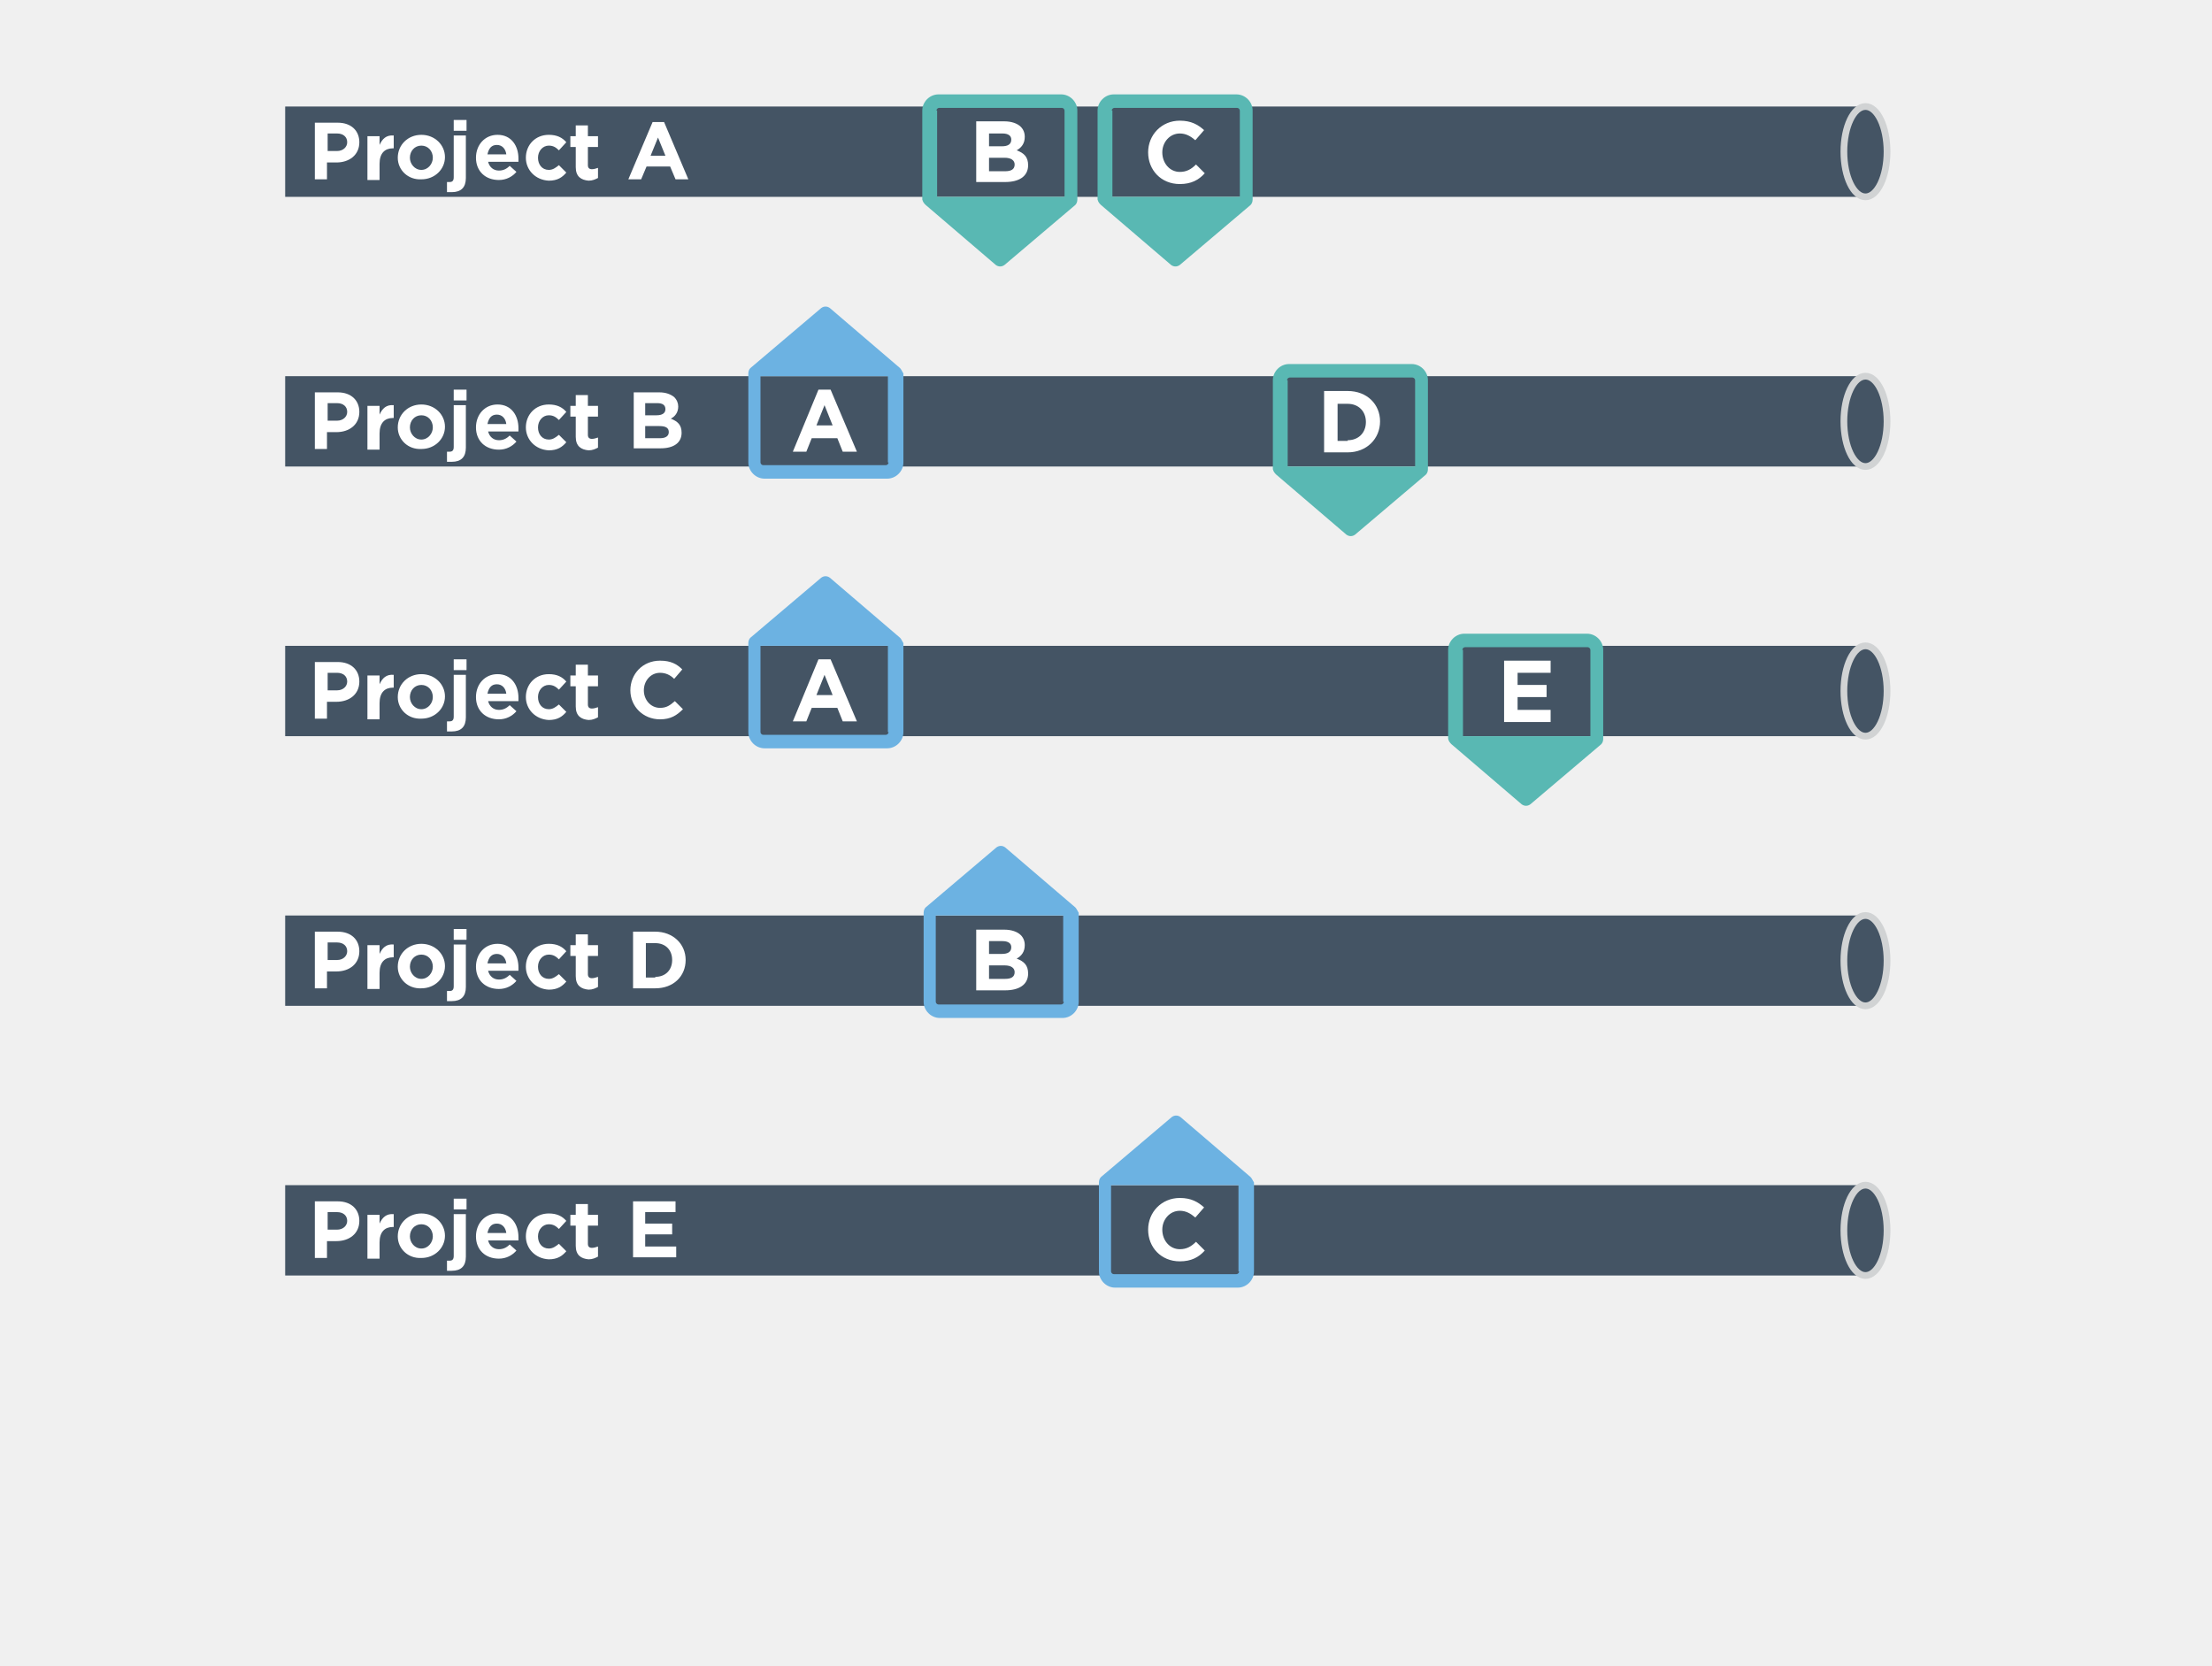
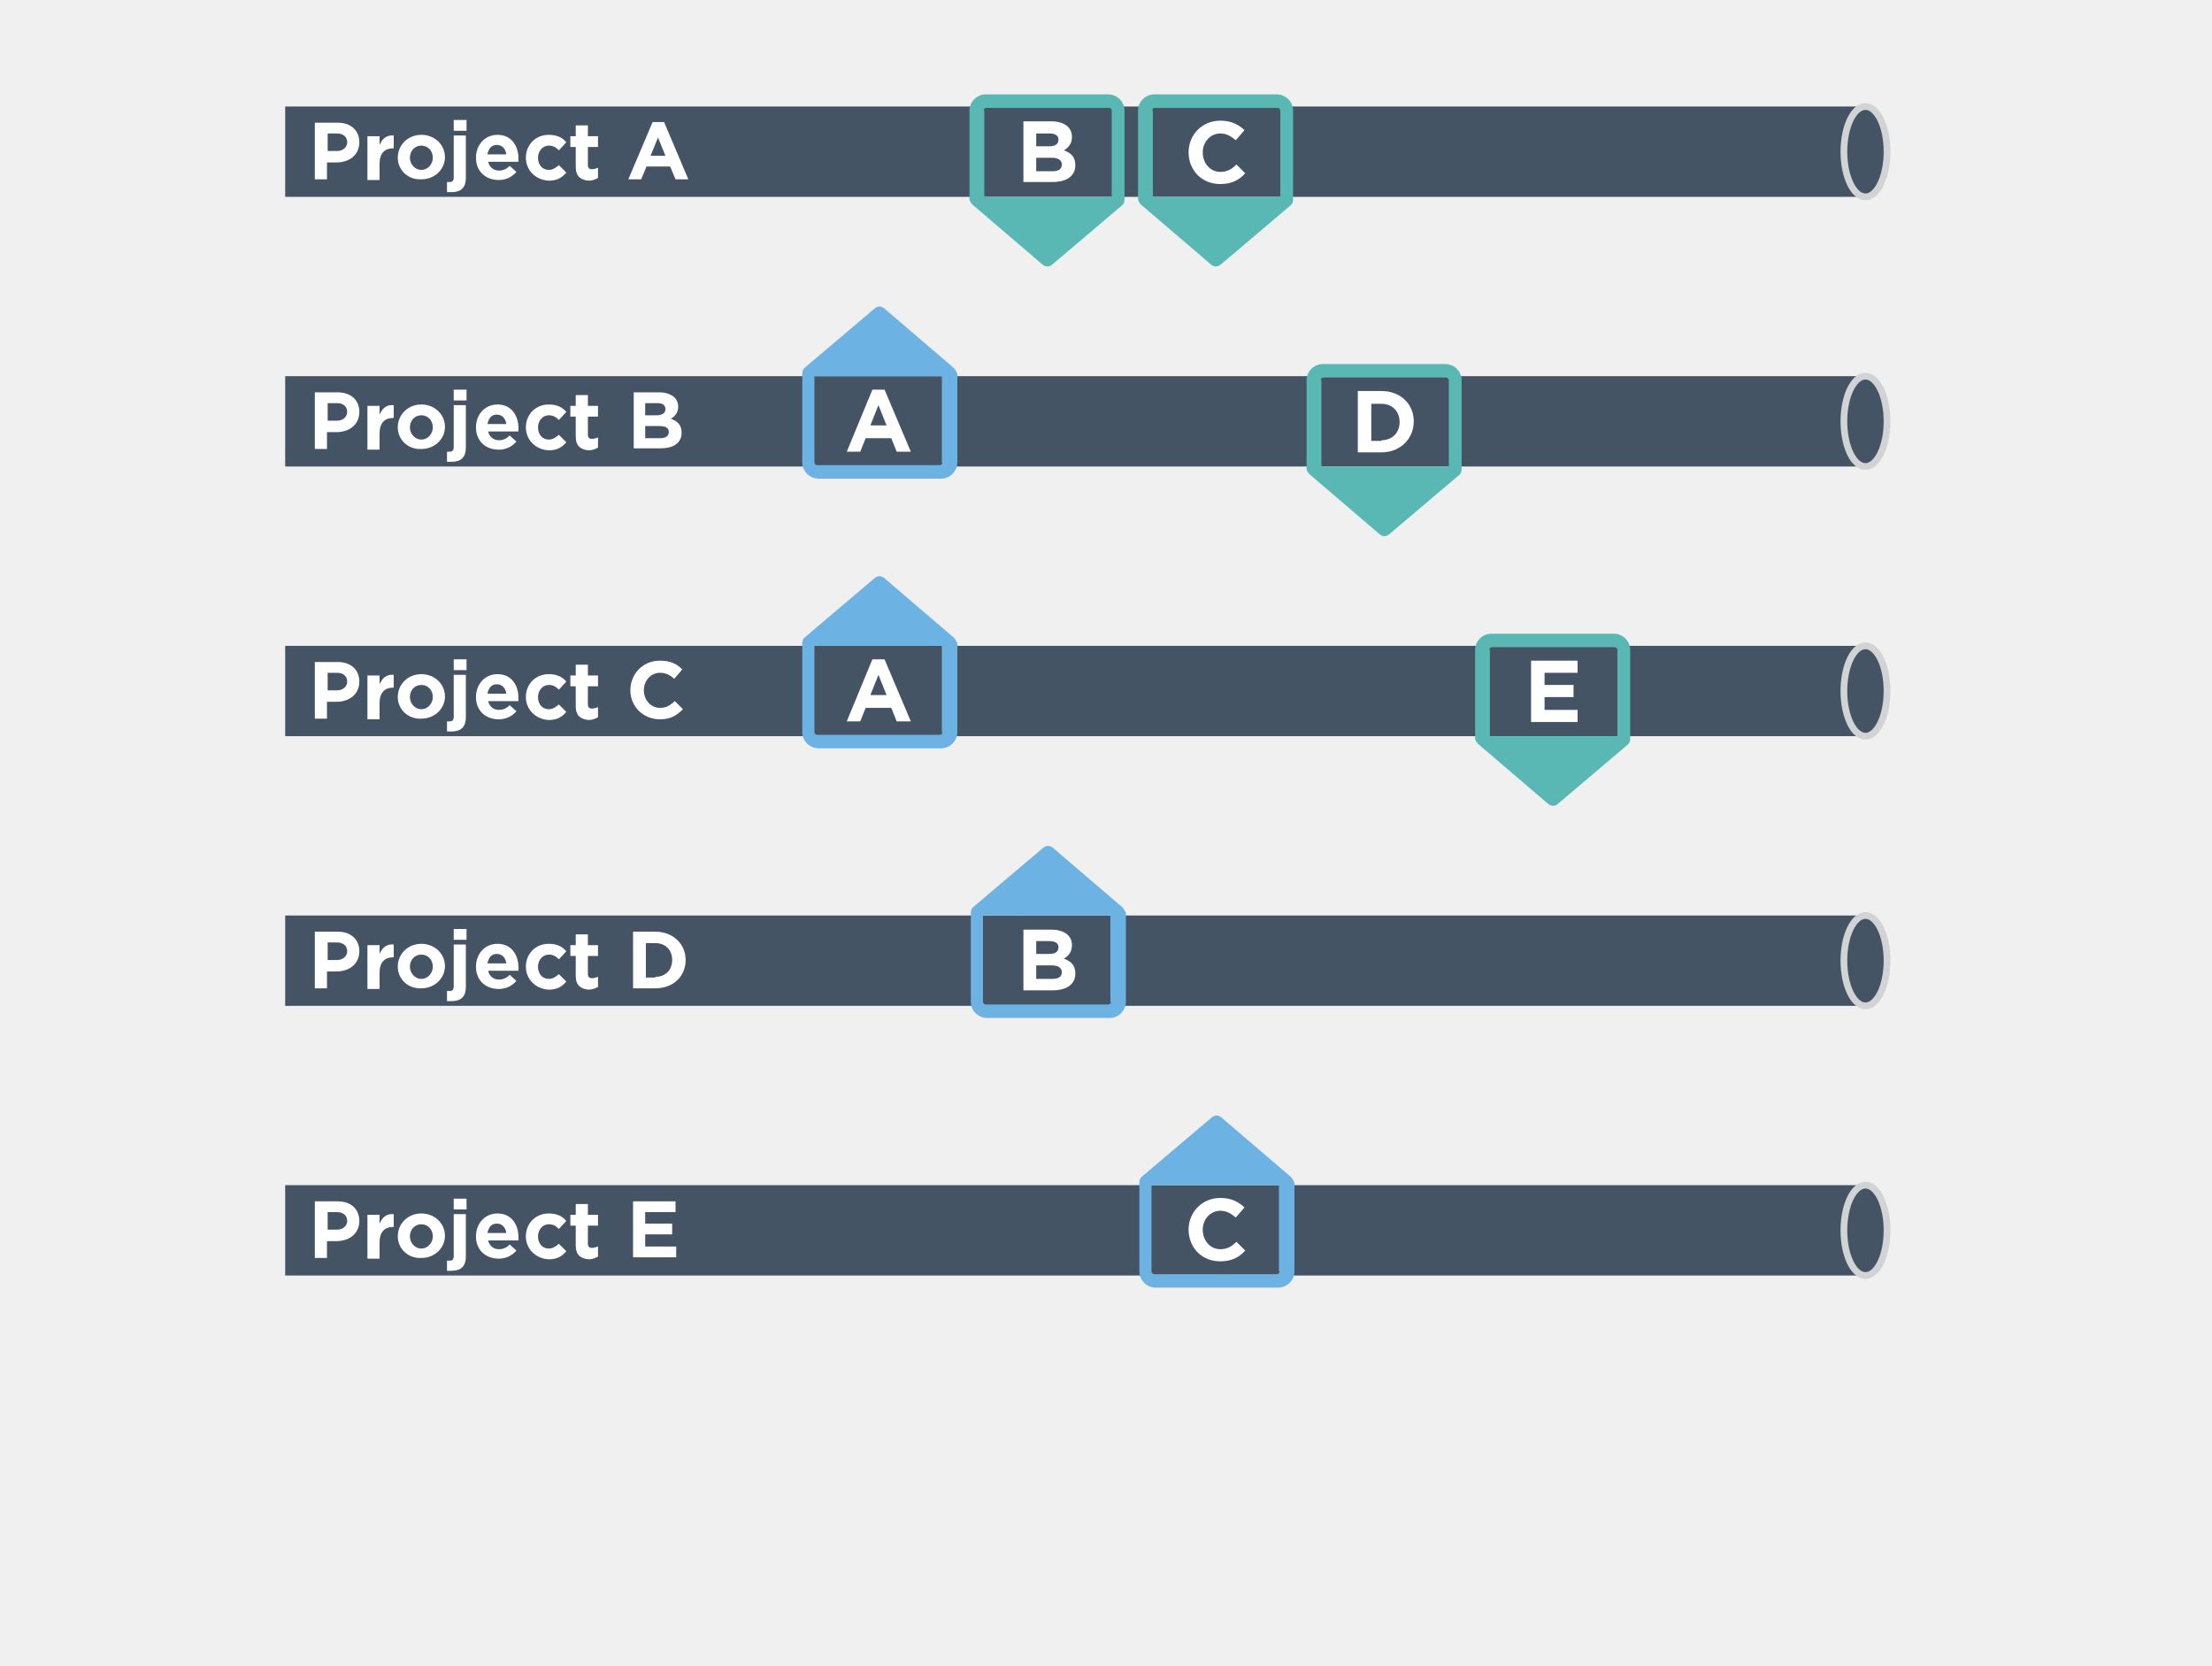
<svg xmlns="http://www.w3.org/2000/svg" version="1.1" id="Layer_1" x="0px" y="0px" viewBox="0 0 328.1 247.1" enable-background="new 0 0 328.1 247.1" xml:space="preserve">
  <g>
    <rect x="42.3" y="15.8" fill="#445464" width="234.3" height="13.4" />
    <rect x="42.3" y="55.8" fill="#445464" width="234.3" height="13.4" />
    <rect x="42.3" y="95.8" fill="#445464" width="234.3" height="13.4" />
    <rect x="42.3" y="135.8" fill="#445464" width="234.3" height="13.4" />
    <rect x="42.3" y="175.8" fill="#445464" width="234.3" height="13.4" />
    <ellipse fill="#445464" stroke="#D1D3D4" stroke-miterlimit="10" cx="276.7" cy="102.5" rx="3.2" ry="6.7" />
    <g>
      <g>
        <path fill="#FFFFFF" d="M46.7,98.2h3.4c2,0,3.2,1.2,3.2,2.9v0c0,1.9-1.5,3-3.4,3h-1.4v2.5h-1.8V98.2z M50,102.4     c0.9,0,1.5-0.6,1.5-1.3v0c0-0.8-0.6-1.3-1.5-1.3h-1.4v2.6H50z" />
        <path fill="#FFFFFF" d="M54.5,100.2h1.8v1.3c0.4-0.9,1-1.5,2.1-1.4v1.9h-0.1c-1.2,0-2,0.7-2,2.3v2.4h-1.8V100.2z" />
        <path fill="#FFFFFF" d="M59,103.4L59,103.4c0-1.9,1.5-3.4,3.5-3.4c2,0,3.5,1.5,3.5,3.3v0c0,1.8-1.5,3.3-3.5,3.3     C60.5,106.7,59,105.2,59,103.4z M64.2,103.4L64.2,103.4c0-1-0.7-1.8-1.7-1.8c-1,0-1.7,0.8-1.7,1.8v0c0,0.9,0.7,1.8,1.7,1.8     C63.5,105.2,64.2,104.3,64.2,103.4z" />
        <path fill="#FFFFFF" d="M66.3,108.5V107c0.1,0,0.3,0,0.4,0c0.4,0,0.6-0.2,0.6-0.7v-6.2h1.8v6.3c0,1.4-0.7,2.1-2.1,2.1     C66.8,108.5,66.6,108.5,66.3,108.5z M67.3,97.8h1.9v1.6h-1.9V97.8z" />
        <path fill="#FFFFFF" d="M70.6,103.4L70.6,103.4c0-1.9,1.3-3.4,3.2-3.4c2.1,0,3.1,1.7,3.1,3.5c0,0.1,0,0.3,0,0.5h-4.5     c0.2,0.8,0.8,1.3,1.6,1.3c0.6,0,1.1-0.2,1.6-0.7l1,0.9c-0.6,0.7-1.5,1.2-2.6,1.2C72,106.7,70.6,105.4,70.6,103.4z M75.1,102.9     c-0.1-0.8-0.6-1.4-1.4-1.4c-0.8,0-1.2,0.5-1.4,1.4H75.1z" />
        <path fill="#FFFFFF" d="M78,103.4L78,103.4c0-1.9,1.4-3.4,3.4-3.4c1.2,0,2,0.4,2.6,1.1l-1.1,1.2c-0.4-0.4-0.8-0.7-1.5-0.7     c-0.9,0-1.6,0.8-1.6,1.8v0c0,1,0.6,1.8,1.6,1.8c0.6,0,1-0.3,1.5-0.7l1.1,1.1c-0.6,0.7-1.3,1.2-2.6,1.2     C79.4,106.7,78,105.2,78,103.4z" />
        <path fill="#FFFFFF" d="M85.4,104.8v-3h-0.8v-1.6h0.8v-1.6h1.8v1.6h1.5v1.6h-1.5v2.7c0,0.4,0.2,0.6,0.6,0.6     c0.3,0,0.6-0.1,0.9-0.2v1.5c-0.4,0.2-0.8,0.4-1.4,0.4C86.2,106.7,85.4,106.2,85.4,104.8z" />
        <path fill="#FFFFFF" d="M93.5,102.4L93.5,102.4c0-2.4,1.8-4.4,4.4-4.4c1.6,0,2.5,0.5,3.3,1.3l-1.2,1.4c-0.6-0.6-1.3-0.9-2.1-0.9     c-1.4,0-2.4,1.2-2.4,2.6v0c0,1.4,1,2.6,2.4,2.6c1,0,1.5-0.4,2.2-1l1.2,1.2c-0.9,0.9-1.8,1.5-3.4,1.5     C95.4,106.7,93.5,104.8,93.5,102.4z" />
      </g>
    </g>
    <ellipse fill="#445464" stroke="#D1D3D4" stroke-miterlimit="10" cx="276.7" cy="62.5" rx="3.2" ry="6.7" />
    <g>
      <g>
        <path fill="#FFFFFF" d="M46.7,58.2h3.4c2,0,3.2,1.2,3.2,2.9v0c0,1.9-1.5,3-3.4,3h-1.4v2.5h-1.8V58.2z M50,62.4     c0.9,0,1.5-0.6,1.5-1.3v0c0-0.8-0.6-1.3-1.5-1.3h-1.4v2.6H50z" />
        <path fill="#FFFFFF" d="M54.5,60.2h1.8v1.3c0.4-0.9,1-1.5,2.1-1.4v1.9h-0.1c-1.2,0-2,0.7-2,2.3v2.4h-1.8V60.2z" />
        <path fill="#FFFFFF" d="M59,63.4L59,63.4c0-1.9,1.5-3.4,3.5-3.4c2,0,3.5,1.5,3.5,3.3v0c0,1.8-1.5,3.3-3.5,3.3     C60.5,66.7,59,65.2,59,63.4z M64.2,63.4L64.2,63.4c0-1-0.7-1.8-1.7-1.8c-1,0-1.7,0.8-1.7,1.8v0c0,0.9,0.7,1.8,1.7,1.8     C63.5,65.2,64.2,64.3,64.2,63.4z" />
        <path fill="#FFFFFF" d="M66.3,68.5V67c0.1,0,0.3,0,0.4,0c0.4,0,0.6-0.2,0.6-0.7v-6.2h1.8v6.3c0,1.4-0.7,2.1-2.1,2.1     C66.8,68.5,66.6,68.5,66.3,68.5z M67.3,57.8h1.9v1.6h-1.9V57.8z" />
        <path fill="#FFFFFF" d="M70.6,63.4L70.6,63.4c0-1.9,1.3-3.4,3.2-3.4c2.1,0,3.1,1.7,3.1,3.5c0,0.1,0,0.3,0,0.5h-4.5     c0.2,0.8,0.8,1.3,1.6,1.3c0.6,0,1.1-0.2,1.6-0.7l1,0.9c-0.6,0.7-1.5,1.2-2.6,1.2C72,66.7,70.6,65.4,70.6,63.4z M75.1,62.9     c-0.1-0.8-0.6-1.4-1.4-1.4c-0.8,0-1.2,0.5-1.4,1.4H75.1z" />
        <path fill="#FFFFFF" d="M78,63.4L78,63.4c0-1.9,1.4-3.4,3.4-3.4c1.2,0,2,0.4,2.6,1.1l-1.1,1.2c-0.4-0.4-0.8-0.7-1.5-0.7     c-0.9,0-1.6,0.8-1.6,1.8v0c0,1,0.6,1.8,1.6,1.8c0.6,0,1-0.3,1.5-0.7l1.1,1.1c-0.6,0.7-1.3,1.2-2.6,1.2C79.4,66.7,78,65.2,78,63.4     z" />
        <path fill="#FFFFFF" d="M85.4,64.8v-3h-0.8v-1.6h0.8v-1.6h1.8v1.6h1.5v1.6h-1.5v2.7c0,0.4,0.2,0.6,0.6,0.6c0.3,0,0.6-0.1,0.9-0.2     v1.5c-0.4,0.2-0.8,0.4-1.4,0.4C86.2,66.7,85.4,66.2,85.4,64.8z" />
        <path fill="#FFFFFF" d="M93.9,58.2h3.9c1,0,1.7,0.3,2.2,0.7c0.4,0.4,0.6,0.9,0.6,1.4v0c0,0.9-0.5,1.5-1.1,1.8     c1,0.4,1.6,0.9,1.6,2.1v0c0,1.5-1.2,2.3-3.1,2.3h-4V58.2z M97.4,61.6c0.8,0,1.3-0.3,1.3-0.9v0c0-0.6-0.4-0.9-1.2-0.9h-1.8v1.8     H97.4z M97.9,65c0.8,0,1.3-0.3,1.3-0.9v0c0-0.6-0.4-0.9-1.4-0.9h-2.1V65H97.9z" />
      </g>
    </g>
    <ellipse fill="#445464" stroke="#D1D3D4" stroke-miterlimit="10" cx="276.7" cy="22.5" rx="3.2" ry="6.7" />
    <g>
      <g>
        <path fill="#FFFFFF" d="M46.7,18.2h3.4c2,0,3.2,1.2,3.2,2.9v0c0,1.9-1.5,3-3.4,3h-1.4v2.5h-1.8V18.2z M50,22.4     c0.9,0,1.5-0.6,1.5-1.3v0c0-0.8-0.6-1.3-1.5-1.3h-1.4v2.6H50z" />
        <path fill="#FFFFFF" d="M54.5,20.2h1.8v1.3c0.4-0.9,1-1.5,2.1-1.4v1.9h-0.1c-1.2,0-2,0.7-2,2.3v2.4h-1.8V20.2z" />
        <path fill="#FFFFFF" d="M59,23.4L59,23.4c0-1.9,1.5-3.4,3.5-3.4c2,0,3.5,1.5,3.5,3.3v0c0,1.8-1.5,3.3-3.5,3.3     C60.5,26.7,59,25.2,59,23.4z M64.2,23.4L64.2,23.4c0-1-0.7-1.8-1.7-1.8c-1,0-1.7,0.8-1.7,1.8v0c0,0.9,0.7,1.8,1.7,1.8     C63.5,25.2,64.2,24.3,64.2,23.4z" />
        <path fill="#FFFFFF" d="M66.3,28.5V27c0.1,0,0.3,0,0.4,0c0.4,0,0.6-0.2,0.6-0.7v-6.2h1.8v6.3c0,1.4-0.7,2.1-2.1,2.1     C66.8,28.5,66.6,28.5,66.3,28.5z M67.3,17.8h1.9v1.6h-1.9V17.8z" />
        <path fill="#FFFFFF" d="M70.6,23.4L70.6,23.4c0-1.9,1.3-3.4,3.2-3.4c2.1,0,3.1,1.7,3.1,3.5c0,0.1,0,0.3,0,0.5h-4.5     c0.2,0.8,0.8,1.3,1.6,1.3c0.6,0,1.1-0.2,1.6-0.7l1,0.9c-0.6,0.7-1.5,1.2-2.6,1.2C72,26.7,70.6,25.4,70.6,23.4z M75.1,22.9     c-0.1-0.8-0.6-1.4-1.4-1.4c-0.8,0-1.2,0.5-1.4,1.4H75.1z" />
        <path fill="#FFFFFF" d="M78,23.4L78,23.4c0-1.9,1.4-3.4,3.4-3.4c1.2,0,2,0.4,2.6,1.1l-1.1,1.2c-0.4-0.4-0.8-0.7-1.5-0.7     c-0.9,0-1.6,0.8-1.6,1.8v0c0,1,0.6,1.8,1.6,1.8c0.6,0,1-0.3,1.5-0.7l1.1,1.1c-0.6,0.7-1.3,1.2-2.6,1.2C79.4,26.7,78,25.2,78,23.4     z" />
        <path fill="#FFFFFF" d="M85.4,24.8v-3h-0.8v-1.6h0.8v-1.6h1.8v1.6h1.5v1.6h-1.5v2.7c0,0.4,0.2,0.6,0.6,0.6c0.3,0,0.6-0.1,0.9-0.2     v1.5c-0.4,0.2-0.8,0.4-1.4,0.4C86.2,26.7,85.4,26.2,85.4,24.8z" />
        <path fill="#FFFFFF" d="M96.8,18.1h1.7l3.6,8.5h-1.9l-0.8-1.9h-3.5l-0.8,1.9h-1.9L96.8,18.1z M98.7,23.1l-1.1-2.7l-1.1,2.7H98.7z     " />
      </g>
    </g>
    <ellipse fill="#445464" stroke="#D1D3D4" stroke-miterlimit="10" cx="276.7" cy="142.5" rx="3.2" ry="6.7" />
    <g>
      <g>
        <path fill="#FFFFFF" d="M46.7,138.2h3.4c2,0,3.2,1.2,3.2,2.9v0c0,1.9-1.5,3-3.4,3h-1.4v2.5h-1.8V138.2z M50,142.4     c0.9,0,1.5-0.6,1.5-1.3v0c0-0.8-0.6-1.3-1.5-1.3h-1.4v2.6H50z" />
        <path fill="#FFFFFF" d="M54.5,140.2h1.8v1.3c0.4-0.9,1-1.5,2.1-1.4v1.9h-0.1c-1.2,0-2,0.7-2,2.3v2.4h-1.8V140.2z" />
        <path fill="#FFFFFF" d="M59,143.4L59,143.4c0-1.9,1.5-3.4,3.5-3.4c2,0,3.5,1.5,3.5,3.3v0c0,1.8-1.5,3.3-3.5,3.3     C60.5,146.7,59,145.2,59,143.4z M64.2,143.4L64.2,143.4c0-1-0.7-1.8-1.7-1.8c-1,0-1.7,0.8-1.7,1.8v0c0,0.9,0.7,1.8,1.7,1.8     C63.5,145.2,64.2,144.3,64.2,143.4z" />
        <path fill="#FFFFFF" d="M66.3,148.5V147c0.1,0,0.3,0,0.4,0c0.4,0,0.6-0.2,0.6-0.7v-6.2h1.8v6.3c0,1.4-0.7,2.1-2.1,2.1     C66.8,148.5,66.6,148.5,66.3,148.5z M67.3,137.8h1.9v1.6h-1.9V137.8z" />
        <path fill="#FFFFFF" d="M70.6,143.4L70.6,143.4c0-1.9,1.3-3.4,3.2-3.4c2.1,0,3.1,1.7,3.1,3.5c0,0.1,0,0.3,0,0.5h-4.5     c0.2,0.8,0.8,1.3,1.6,1.3c0.6,0,1.1-0.2,1.6-0.7l1,0.9c-0.6,0.7-1.5,1.2-2.6,1.2C72,146.7,70.6,145.4,70.6,143.4z M75.1,142.9     c-0.1-0.8-0.6-1.4-1.4-1.4c-0.8,0-1.2,0.5-1.4,1.4H75.1z" />
        <path fill="#FFFFFF" d="M78,143.4L78,143.4c0-1.9,1.4-3.4,3.4-3.4c1.2,0,2,0.4,2.6,1.1l-1.1,1.2c-0.4-0.4-0.8-0.7-1.5-0.7     c-0.9,0-1.6,0.8-1.6,1.8v0c0,1,0.6,1.8,1.6,1.8c0.6,0,1-0.3,1.5-0.7l1.1,1.1c-0.6,0.7-1.3,1.2-2.6,1.2     C79.4,146.7,78,145.2,78,143.4z" />
        <path fill="#FFFFFF" d="M85.4,144.8v-3h-0.8v-1.6h0.8v-1.6h1.8v1.6h1.5v1.6h-1.5v2.7c0,0.4,0.2,0.6,0.6,0.6     c0.3,0,0.6-0.1,0.9-0.2v1.5c-0.4,0.2-0.8,0.4-1.4,0.4C86.2,146.7,85.4,146.2,85.4,144.8z" />
        <path fill="#FFFFFF" d="M93.9,138.2h3.3c2.6,0,4.5,1.8,4.5,4.2v0c0,2.4-1.8,4.2-4.5,4.2h-3.3V138.2z M97.2,144.9     c1.5,0,2.5-1,2.5-2.5v0c0-1.5-1-2.5-2.5-2.5h-1.4v5.1H97.2z" />
      </g>
    </g>
    <ellipse fill="#445464" stroke="#D1D3D4" stroke-miterlimit="10" cx="276.7" cy="182.5" rx="3.2" ry="6.7" />
    <g>
      <g>
        <path fill="#FFFFFF" d="M46.7,178.2h3.4c2,0,3.2,1.2,3.2,2.9v0c0,1.9-1.5,3-3.4,3h-1.4v2.5h-1.8V178.2z M50,182.4     c0.9,0,1.5-0.6,1.5-1.3v0c0-0.8-0.6-1.3-1.5-1.3h-1.4v2.6H50z" />
        <path fill="#FFFFFF" d="M54.5,180.2h1.8v1.3c0.4-0.9,1-1.5,2.1-1.4v1.9h-0.1c-1.2,0-2,0.7-2,2.3v2.4h-1.8V180.2z" />
        <path fill="#FFFFFF" d="M59,183.4L59,183.4c0-1.9,1.5-3.4,3.5-3.4c2,0,3.5,1.5,3.5,3.3v0c0,1.8-1.5,3.3-3.5,3.3     C60.5,186.7,59,185.2,59,183.4z M64.2,183.4L64.2,183.4c0-1-0.7-1.8-1.7-1.8c-1,0-1.7,0.8-1.7,1.8v0c0,0.9,0.7,1.8,1.7,1.8     C63.5,185.2,64.2,184.3,64.2,183.4z" />
        <path fill="#FFFFFF" d="M66.3,188.5V187c0.1,0,0.3,0,0.4,0c0.4,0,0.6-0.2,0.6-0.7v-6.2h1.8v6.3c0,1.4-0.7,2.1-2.1,2.1     C66.8,188.5,66.6,188.5,66.3,188.5z M67.3,177.8h1.9v1.6h-1.9V177.8z" />
        <path fill="#FFFFFF" d="M70.6,183.4L70.6,183.4c0-1.9,1.3-3.4,3.2-3.4c2.1,0,3.1,1.7,3.1,3.5c0,0.1,0,0.3,0,0.5h-4.5     c0.2,0.8,0.8,1.3,1.6,1.3c0.6,0,1.1-0.2,1.6-0.7l1,0.9c-0.6,0.7-1.5,1.2-2.6,1.2C72,186.7,70.6,185.4,70.6,183.4z M75.1,182.9     c-0.1-0.8-0.6-1.4-1.4-1.4c-0.8,0-1.2,0.5-1.4,1.4H75.1z" />
        <path fill="#FFFFFF" d="M78,183.4L78,183.4c0-1.9,1.4-3.4,3.4-3.4c1.2,0,2,0.4,2.6,1.1l-1.1,1.2c-0.4-0.4-0.8-0.7-1.5-0.7     c-0.9,0-1.6,0.8-1.6,1.8v0c0,1,0.6,1.8,1.6,1.8c0.6,0,1-0.3,1.5-0.7l1.1,1.1c-0.6,0.7-1.3,1.2-2.6,1.2     C79.4,186.7,78,185.2,78,183.4z" />
        <path fill="#FFFFFF" d="M85.4,184.8v-3h-0.8v-1.6h0.8v-1.6h1.8v1.6h1.5v1.6h-1.5v2.7c0,0.4,0.2,0.6,0.6,0.6     c0.3,0,0.6-0.1,0.9-0.2v1.5c-0.4,0.2-0.8,0.4-1.4,0.4C86.2,186.7,85.4,186.2,85.4,184.8z" />
        <path fill="#FFFFFF" d="M93.9,178.2h6.3v1.6h-4.5v1.7h4v1.6h-4v1.8h4.6v1.6h-6.4V178.2z" />
      </g>
    </g>
    <rect fill="none" width="328.1" height="247.1" />
    <g>
      <g>
        <g>
-           <path fill="#FFFFFF" d="M144.8,18h4.2c1,0,1.9,0.3,2.4,0.8c0.4,0.4,0.6,0.9,0.6,1.5v0c0,1-0.5,1.6-1.2,2c1.1,0.4,1.7,1,1.7,2.2      v0c0,1.7-1.4,2.5-3.4,2.5h-4.3V18z M148.6,21.7c0.9,0,1.4-0.3,1.4-1v0c0-0.6-0.5-0.9-1.3-0.9h-2v1.9H148.6z M149.1,25.4      c0.9,0,1.4-0.3,1.4-1v0c0-0.6-0.5-1-1.5-1h-2.3v2H149.1z" />
+           <path fill="#FFFFFF" d="M151.8,18h4.2c1,0,1.9,0.3,2.4,0.8c0.4,0.4,0.6,0.9,0.6,1.5v0c0,1-0.5,1.6-1.2,2c1.1,0.4,1.7,1,1.7,2.2      v0c0,1.7-1.4,2.5-3.4,2.5h-4.3V18z M155.6,21.7c0.9,0,1.4-0.3,1.4-1v0c0-0.6-0.5-0.9-1.3-0.9h-2v1.9H155.6z M156.1,25.4      c0.9,0,1.4-0.3,1.4-1v0c0-0.6-0.5-1-1.5-1h-2.3v2H156.1z" />
        </g>
      </g>
      <g>
-         <path fill="#59B8B3" d="M137.3,30.4l10.4,8.9c0.4,0.3,0.9,0.3,1.3,0l10.5-8.9c0.2-0.2,0.3-0.5,0.3-0.8V16.4     c0-1.3-1.1-2.4-2.4-2.4h-18.2c-1.3,0-2.4,1.1-2.4,2.4v13.2C136.9,30,137.1,30.2,137.3,30.4z M138.9,16.4c0-0.2,0.2-0.4,0.4-0.4     h18.2c0.2,0,0.4,0.2,0.4,0.4v12.8h-18.9V16.4z" />
+         <path fill="#59B8B3" d="M144.3,30.4l10.4,8.9c0.4,0.3,0.9,0.3,1.3,0l10.5-8.9c0.2-0.2,0.3-0.5,0.3-0.8V16.4     c0-1.3-1.1-2.4-2.4-2.4h-18.2c-1.3,0-2.4,1.1-2.4,2.4v13.2C143.9,30,144.1,30.2,144.3,30.4z M145.9,16.4c0-0.2,0.2-0.4,0.4-0.4     h18.2c0.2,0,0.4,0.2,0.4,0.4v12.8h-18.9V16.4z" />
      </g>
    </g>
    <g>
      <g>
        <g>
-           <path fill="#FFFFFF" d="M170.3,22.6L170.3,22.6c0-2.6,2-4.7,4.7-4.7c1.7,0,2.7,0.6,3.6,1.4l-1.3,1.5c-0.7-0.6-1.4-1-2.3-1      c-1.5,0-2.6,1.3-2.6,2.8v0c0,1.6,1.1,2.9,2.6,2.9c1,0,1.7-0.4,2.4-1.1l1.3,1.3c-0.9,1-2,1.6-3.7,1.6      C172.2,27.3,170.3,25.2,170.3,22.6z" />
+           <path fill="#FFFFFF" d="M176.3,22.6L176.3,22.6c0-2.6,2-4.7,4.7-4.7c1.7,0,2.7,0.6,3.6,1.4l-1.3,1.5c-0.7-0.6-1.4-1-2.3-1      c-1.5,0-2.6,1.3-2.6,2.8v0c0,1.6,1.1,2.9,2.6,2.9c1,0,1.7-0.4,2.4-1.1l1.3,1.3c-0.9,1-2,1.6-3.7,1.6      C178.2,27.3,176.3,25.2,176.3,22.6z" />
        </g>
      </g>
      <g>
-         <path fill="#59B8B3" d="M163.3,30.4l10.4,8.9c0.4,0.3,0.9,0.3,1.3,0l10.5-8.9c0.2-0.2,0.3-0.5,0.3-0.8V16.4     c0-1.3-1.1-2.4-2.4-2.4h-18.2c-1.3,0-2.4,1.1-2.4,2.4v13.2C162.9,30,163.1,30.2,163.3,30.4z M164.9,16.4c0-0.2,0.2-0.4,0.4-0.4     h18.2c0.2,0,0.4,0.2,0.4,0.4v12.8h-18.9V16.4z" />
+         <path fill="#59B8B3" d="M169.3,30.4l10.4,8.9c0.4,0.3,0.9,0.3,1.3,0l10.5-8.9c0.2-0.2,0.3-0.5,0.3-0.8V16.4     c0-1.3-1.1-2.4-2.4-2.4h-18.2c-1.3,0-2.4,1.1-2.4,2.4v13.2C168.9,30,169.1,30.2,169.3,30.4z M170.9,16.4c0-0.2,0.2-0.4,0.4-0.4     h18.2c0.2,0,0.4,0.2,0.4,0.4v12.8h-18.9V16.4z" />
      </g>
    </g>
    <g>
      <g>
        <g>
-           <path fill="#FFFFFF" d="M196.4,58h3.5c2.9,0,4.8,2,4.8,4.5v0c0,2.6-2,4.6-4.8,4.6h-3.5V58z M199.9,65.3c1.6,0,2.7-1.1,2.7-2.7v0      c0-1.6-1.1-2.7-2.7-2.7h-1.5v5.5H199.9z" />
+           <path fill="#FFFFFF" d="M201.4,58h3.5c2.9,0,4.8,2,4.8,4.5v0c0,2.6-2,4.6-4.8,4.6h-3.5V58z M204.9,65.3c1.6,0,2.7-1.1,2.7-2.7v0      c0-1.6-1.1-2.7-2.7-2.7h-1.5v5.5H204.9z" />
        </g>
      </g>
      <g>
-         <path fill="#59B8B3" d="M189.3,70.4l10.4,8.9c0.4,0.3,0.9,0.3,1.3,0l10.5-8.9c0.2-0.2,0.3-0.5,0.3-0.8V56.4     c0-1.3-1.1-2.4-2.4-2.4h-18.2c-1.3,0-2.4,1.1-2.4,2.4v13.2C188.9,70,189.1,70.2,189.3,70.4z M190.9,56.4c0-0.2,0.2-0.4,0.4-0.4     h18.2c0.2,0,0.4,0.2,0.4,0.4v12.8h-18.9V56.4z" />
+         <path fill="#59B8B3" d="M194.3,70.4l10.4,8.9c0.4,0.3,0.9,0.3,1.3,0l10.5-8.9c0.2-0.2,0.3-0.5,0.3-0.8V56.4     c0-1.3-1.1-2.4-2.4-2.4h-18.2c-1.3,0-2.4,1.1-2.4,2.4v13.2C193.9,70,194.1,70.2,194.3,70.4z M195.9,56.4c0-0.2,0.2-0.4,0.4-0.4     h18.2c0.2,0,0.4,0.2,0.4,0.4v12.8h-18.9V56.4z" />
      </g>
    </g>
    <g>
      <g>
-         <path fill="#6CB2E2" d="M133.5,54.6l-10.4-8.9c-0.4-0.3-0.9-0.3-1.3,0l-10.5,8.9c-0.2,0.2-0.3,0.5-0.3,0.8v13.2     c0,1.3,1.1,2.4,2.4,2.4h18.2c1.3,0,2.4-1.1,2.4-2.4V55.4C133.8,55.1,133.7,54.8,133.5,54.6z M131.8,68.6c0,0.2-0.2,0.4-0.4,0.4     h-18.2c-0.2,0-0.4-0.2-0.4-0.4V55.8h18.9V68.6z" />
+         <path fill="#6CB2E2" d="M141.5,54.6l-10.4-8.9c-0.4-0.3-0.9-0.3-1.3,0l-10.5,8.9c-0.2,0.2-0.3,0.5-0.3,0.8v13.2     c0,1.3,1.1,2.4,2.4,2.4h18.2c1.3,0,2.4-1.1,2.4-2.4V55.4C141.8,55.1,141.7,54.8,141.5,54.6z M139.8,68.6c0,0.2-0.2,0.4-0.4,0.4     h-18.2c-0.2,0-0.4-0.2-0.4-0.4V55.8h18.9V68.6z" />
      </g>
      <g>
        <g>
-           <path fill="#FFFFFF" d="M121.4,57.8h1.8l3.9,9.2h-2.1l-0.8-2h-3.8l-0.8,2h-2L121.4,57.8z M123.5,63.1l-1.2-3l-1.2,3H123.5z" />
+           <path fill="#FFFFFF" d="M129.4,57.8h1.8l3.9,9.2h-2.1l-0.8-2h-3.8l-0.8,2h-2L129.4,57.8z M131.5,63.1l-1.2-3l-1.2,3H131.5z" />
        </g>
      </g>
    </g>
    <g>
      <g>
        <g>
-           <path fill="#FFFFFF" d="M223.1,98h6.9v1.8h-4.9v1.8h4.3v1.8h-4.3v1.9h4.9v1.8h-6.9V98z" />
+           <path fill="#FFFFFF" d="M227.1,98h6.9v1.8h-4.9v1.8h4.3v1.8h-4.3v1.9h4.9v1.8h-6.9V98z" />
        </g>
      </g>
      <g>
-         <path fill="#59B8B3" d="M215.3,110.4l10.4,8.9c0.4,0.3,0.9,0.3,1.3,0l10.5-8.9c0.2-0.2,0.3-0.5,0.3-0.8V96.4     c0-1.3-1.1-2.4-2.4-2.4h-18.2c-1.3,0-2.4,1.1-2.4,2.4v13.2C214.9,110,215.1,110.2,215.3,110.4z M216.9,96.4     c0-0.2,0.2-0.4,0.4-0.4h18.2c0.2,0,0.4,0.2,0.4,0.4v12.8h-18.9V96.4z" />
+         <path fill="#59B8B3" d="M219.3,110.4l10.4,8.9c0.4,0.3,0.9,0.3,1.3,0l10.5-8.9c0.2-0.2,0.3-0.5,0.3-0.8V96.4     c0-1.3-1.1-2.4-2.4-2.4h-18.2c-1.3,0-2.4,1.1-2.4,2.4v13.2C218.9,110,219.1,110.2,219.3,110.4z M220.9,96.4     c0-0.2,0.2-0.4,0.4-0.4h18.2c0.2,0,0.4,0.2,0.4,0.4v12.8h-18.9V96.4z" />
      </g>
    </g>
    <g>
      <g>
-         <path fill="#6CB2E2" d="M133.5,94.6l-10.4-8.9c-0.4-0.3-0.9-0.3-1.3,0l-10.5,8.9c-0.2,0.2-0.3,0.5-0.3,0.8v13.2     c0,1.3,1.1,2.4,2.4,2.4h18.2c1.3,0,2.4-1.1,2.4-2.4V95.4C133.8,95.1,133.7,94.8,133.5,94.6z M131.8,108.6c0,0.2-0.2,0.4-0.4,0.4     h-18.2c-0.2,0-0.4-0.2-0.4-0.4V95.8h18.9V108.6z" />
+         <path fill="#6CB2E2" d="M141.5,94.6l-10.4-8.9c-0.4-0.3-0.9-0.3-1.3,0l-10.5,8.9c-0.2,0.2-0.3,0.5-0.3,0.8v13.2     c0,1.3,1.1,2.4,2.4,2.4h18.2c1.3,0,2.4-1.1,2.4-2.4V95.4C141.8,95.1,141.7,94.8,141.5,94.6z M139.8,108.6c0,0.2-0.2,0.4-0.4,0.4     h-18.2c-0.2,0-0.4-0.2-0.4-0.4V95.8h18.9V108.6z" />
      </g>
      <g>
        <g>
-           <path fill="#FFFFFF" d="M121.4,97.8h1.8l3.9,9.2h-2.1l-0.8-2h-3.8l-0.8,2h-2L121.4,97.8z M123.5,103.1l-1.2-3l-1.2,3H123.5z" />
+           <path fill="#FFFFFF" d="M129.4,97.8h1.8l3.9,9.2h-2.1l-0.8-2h-3.8l-0.8,2h-2L129.4,97.8z M131.5,103.1l-1.2-3l-1.2,3H131.5z" />
        </g>
      </g>
    </g>
    <g>
      <g>
-         <path fill="#6CB2E2" d="M159.5,134.6l-10.4-8.9c-0.4-0.3-0.9-0.3-1.3,0l-10.5,8.9c-0.2,0.2-0.3,0.5-0.3,0.8v13.2     c0,1.3,1.1,2.4,2.4,2.4h18.2c1.3,0,2.4-1.1,2.4-2.4v-13.2C159.8,135.1,159.7,134.8,159.5,134.6z M157.8,148.6     c0,0.2-0.2,0.4-0.4,0.4h-18.2c-0.2,0-0.4-0.2-0.4-0.4v-12.8h18.9V148.6z" />
+         <path fill="#6CB2E2" d="M166.5,134.6l-10.4-8.9c-0.4-0.3-0.9-0.3-1.3,0l-10.5,8.9c-0.2,0.2-0.3,0.5-0.3,0.8v13.2     c0,1.3,1.1,2.4,2.4,2.4h18.2c1.3,0,2.4-1.1,2.4-2.4v-13.2C166.8,135.1,166.7,134.8,166.5,134.6z M164.8,148.6     c0,0.2-0.2,0.4-0.4,0.4h-18.2c-0.2,0-0.4-0.2-0.4-0.4v-12.8h18.9V148.6z" />
      </g>
      <g>
        <g>
-           <path fill="#FFFFFF" d="M144.8,137.9h4.2c1,0,1.9,0.3,2.4,0.8c0.4,0.4,0.6,0.9,0.6,1.5v0c0,1-0.5,1.6-1.2,2      c1.1,0.4,1.7,1,1.7,2.2v0c0,1.7-1.4,2.5-3.4,2.5h-4.3V137.9z M148.6,141.5c0.9,0,1.4-0.3,1.4-1v0c0-0.6-0.5-0.9-1.3-0.9h-2v1.9      H148.6z M149.1,145.2c0.9,0,1.4-0.3,1.4-1v0c0-0.6-0.5-1-1.5-1h-2.3v2H149.1z" />
+           <path fill="#FFFFFF" d="M151.8,137.9h4.2c1,0,1.9,0.3,2.4,0.8c0.4,0.4,0.6,0.9,0.6,1.5v0c0,1-0.5,1.6-1.2,2      c1.1,0.4,1.7,1,1.7,2.2v0c0,1.7-1.4,2.5-3.4,2.5h-4.3V137.9z M155.6,141.5c0.9,0,1.4-0.3,1.4-1v0c0-0.6-0.5-0.9-1.3-0.9h-2v1.9      H155.6z M156.1,145.2c0.9,0,1.4-0.3,1.4-1v0c0-0.6-0.5-1-1.5-1h-2.3v2H156.1z" />
        </g>
      </g>
    </g>
    <g>
      <g>
-         <path fill="#6CB2E2" d="M185.5,174.6l-10.4-8.9c-0.4-0.3-0.9-0.3-1.3,0l-10.5,8.9c-0.2,0.2-0.3,0.5-0.3,0.8v13.2     c0,1.3,1.1,2.4,2.4,2.4h18.2c1.3,0,2.4-1.1,2.4-2.4v-13.2C185.8,175.1,185.7,174.8,185.5,174.6z M183.8,188.6     c0,0.2-0.2,0.4-0.4,0.4h-18.2c-0.2,0-0.4-0.2-0.4-0.4v-12.8h18.9V188.6z" />
+         <path fill="#6CB2E2" d="M191.5,174.6l-10.4-8.9c-0.4-0.3-0.9-0.3-1.3,0l-10.5,8.9c-0.2,0.2-0.3,0.5-0.3,0.8v13.2     c0,1.3,1.1,2.4,2.4,2.4h18.2c1.3,0,2.4-1.1,2.4-2.4v-13.2C191.8,175.1,191.7,174.8,191.5,174.6z M189.8,188.6     c0,0.2-0.2,0.4-0.4,0.4h-18.2c-0.2,0-0.4-0.2-0.4-0.4v-12.8h18.9V188.6z" />
      </g>
      <g>
        <g>
-           <path fill="#FFFFFF" d="M170.3,182.4L170.3,182.4c0-2.6,2-4.7,4.7-4.7c1.7,0,2.7,0.6,3.6,1.4l-1.3,1.5c-0.7-0.6-1.4-1-2.3-1      c-1.5,0-2.6,1.3-2.6,2.8v0c0,1.6,1.1,2.9,2.6,2.9c1,0,1.7-0.4,2.4-1.1l1.3,1.3c-0.9,1-2,1.6-3.7,1.6      C172.2,187.1,170.3,185,170.3,182.4z" />
+           <path fill="#FFFFFF" d="M176.3,182.4L176.3,182.4c0-2.6,2-4.7,4.7-4.7c1.7,0,2.7,0.6,3.6,1.4l-1.3,1.5c-0.7-0.6-1.4-1-2.3-1      c-1.5,0-2.6,1.3-2.6,2.8v0c0,1.6,1.1,2.9,2.6,2.9c1,0,1.7-0.4,2.4-1.1l1.3,1.3c-0.9,1-2,1.6-3.7,1.6      C178.2,187.1,176.3,185,176.3,182.4z" />
        </g>
      </g>
    </g>
  </g>
</svg>
